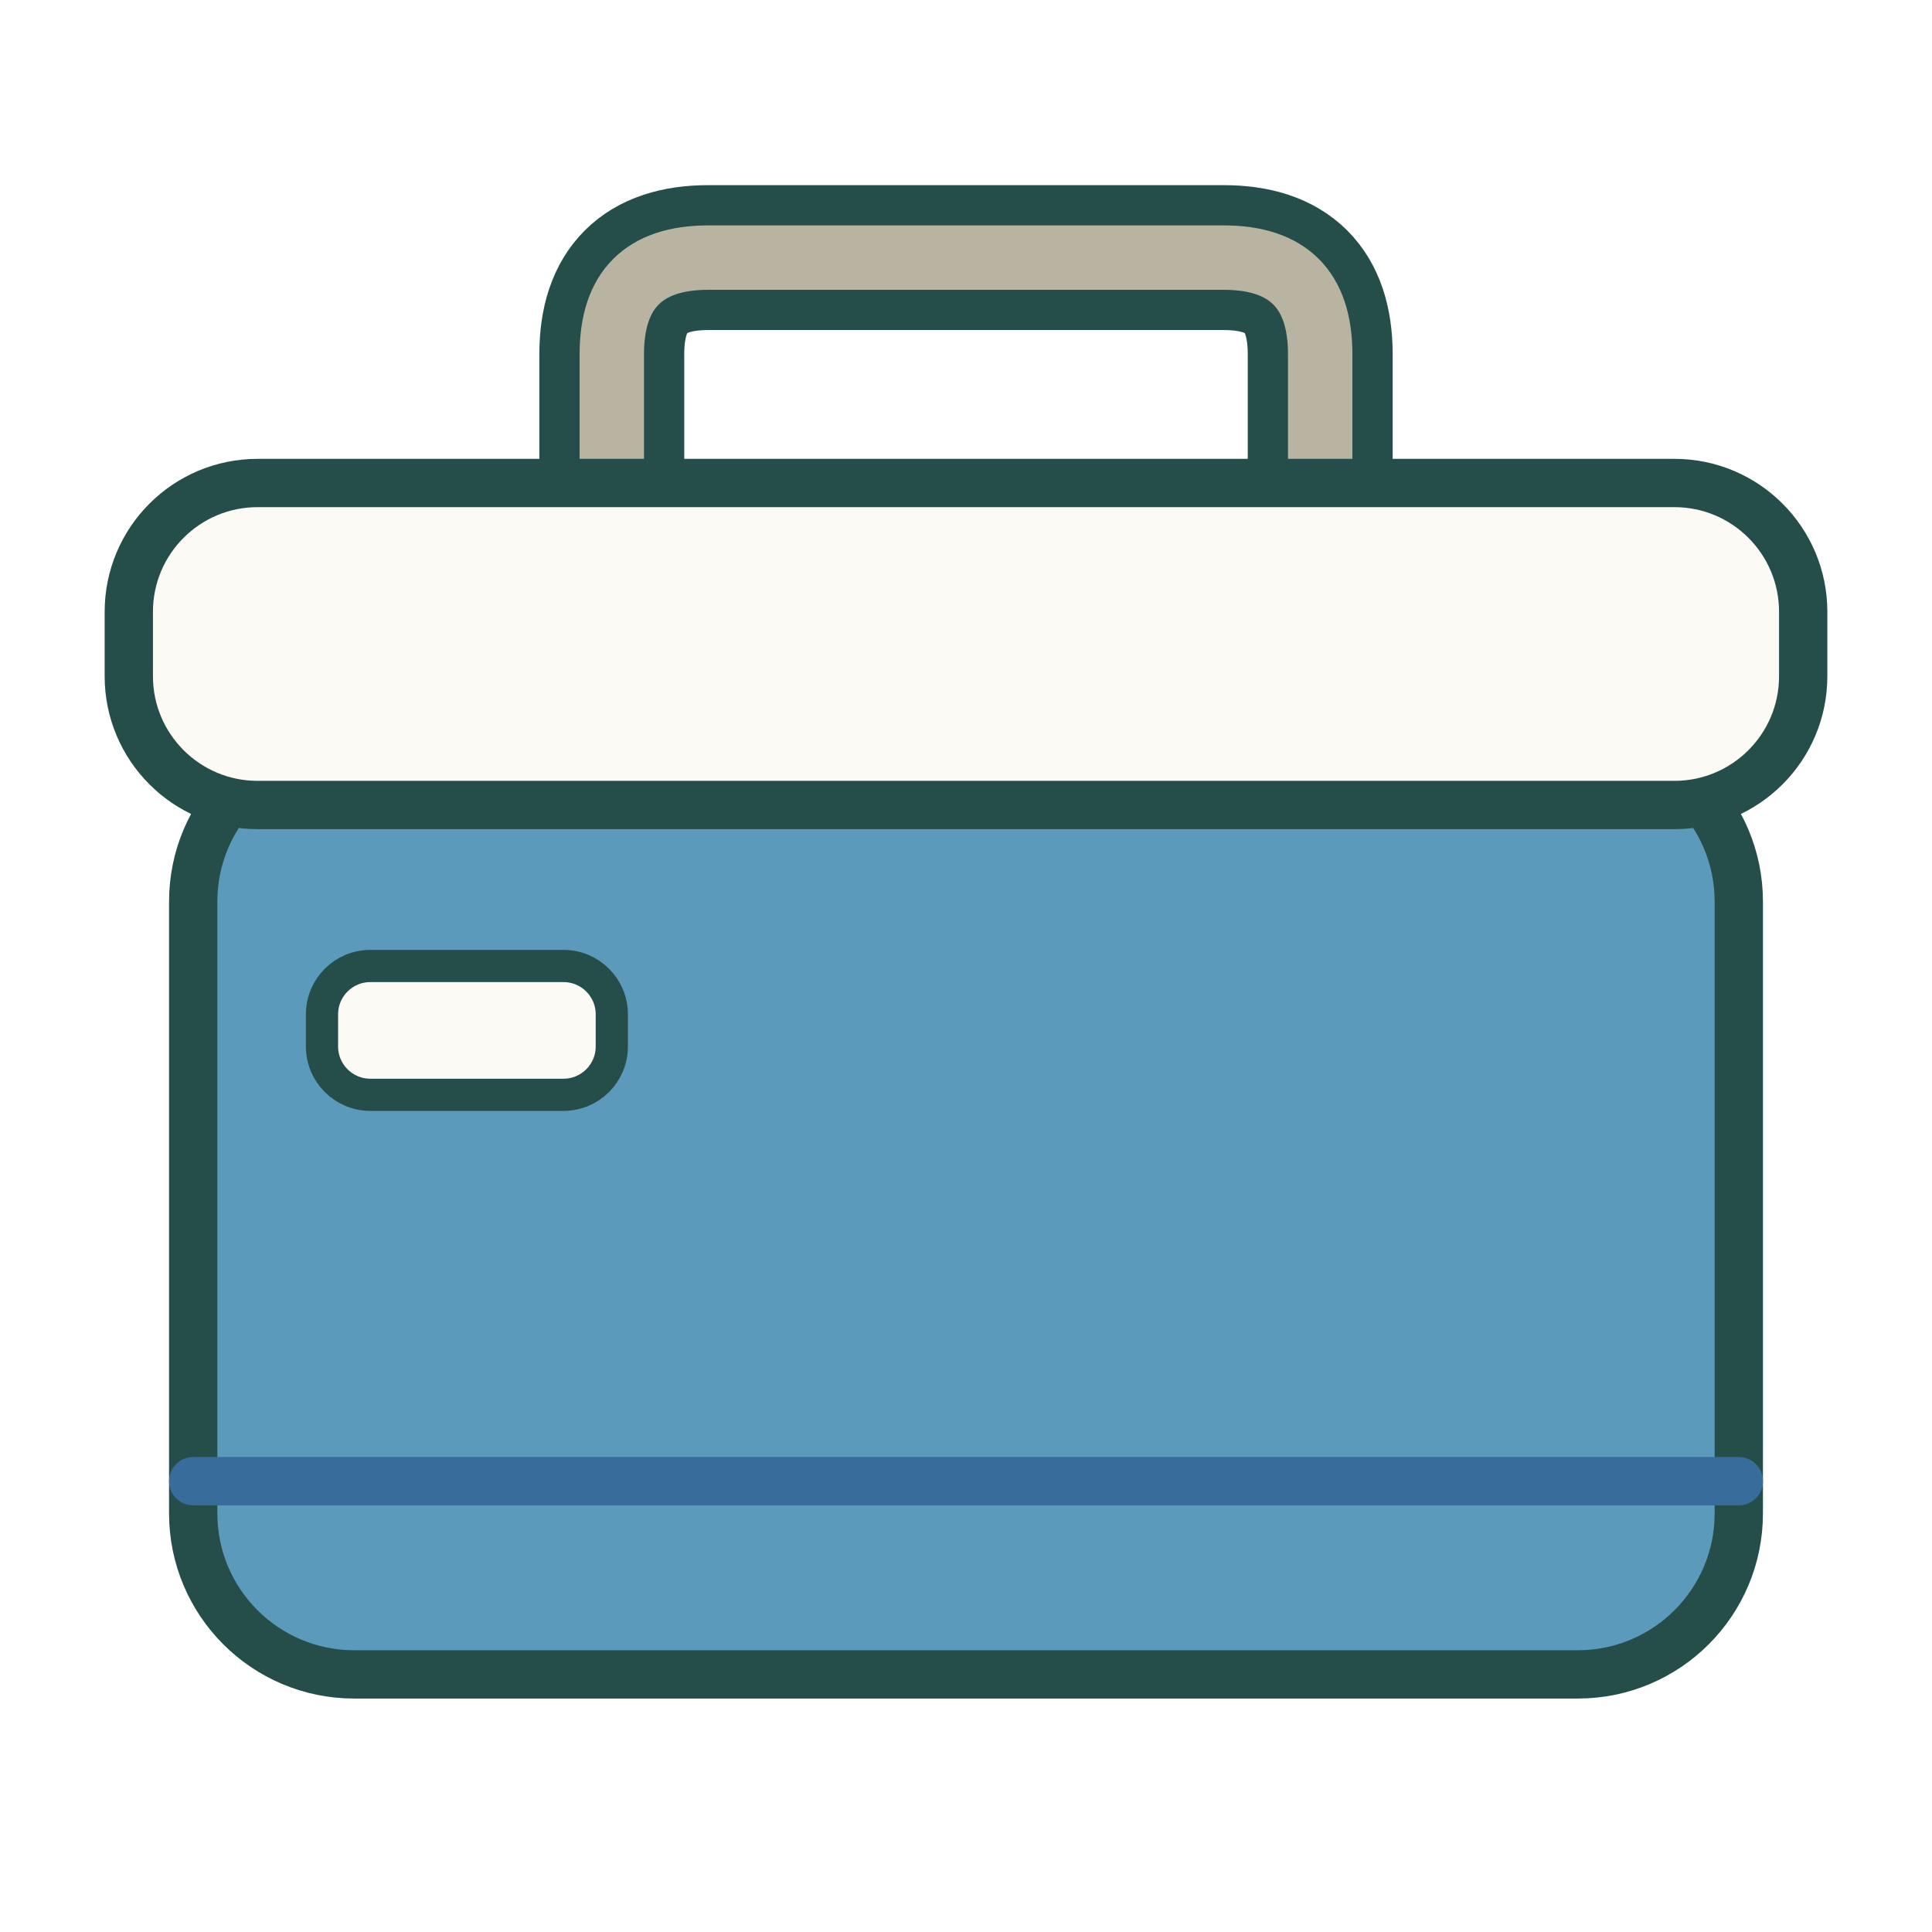
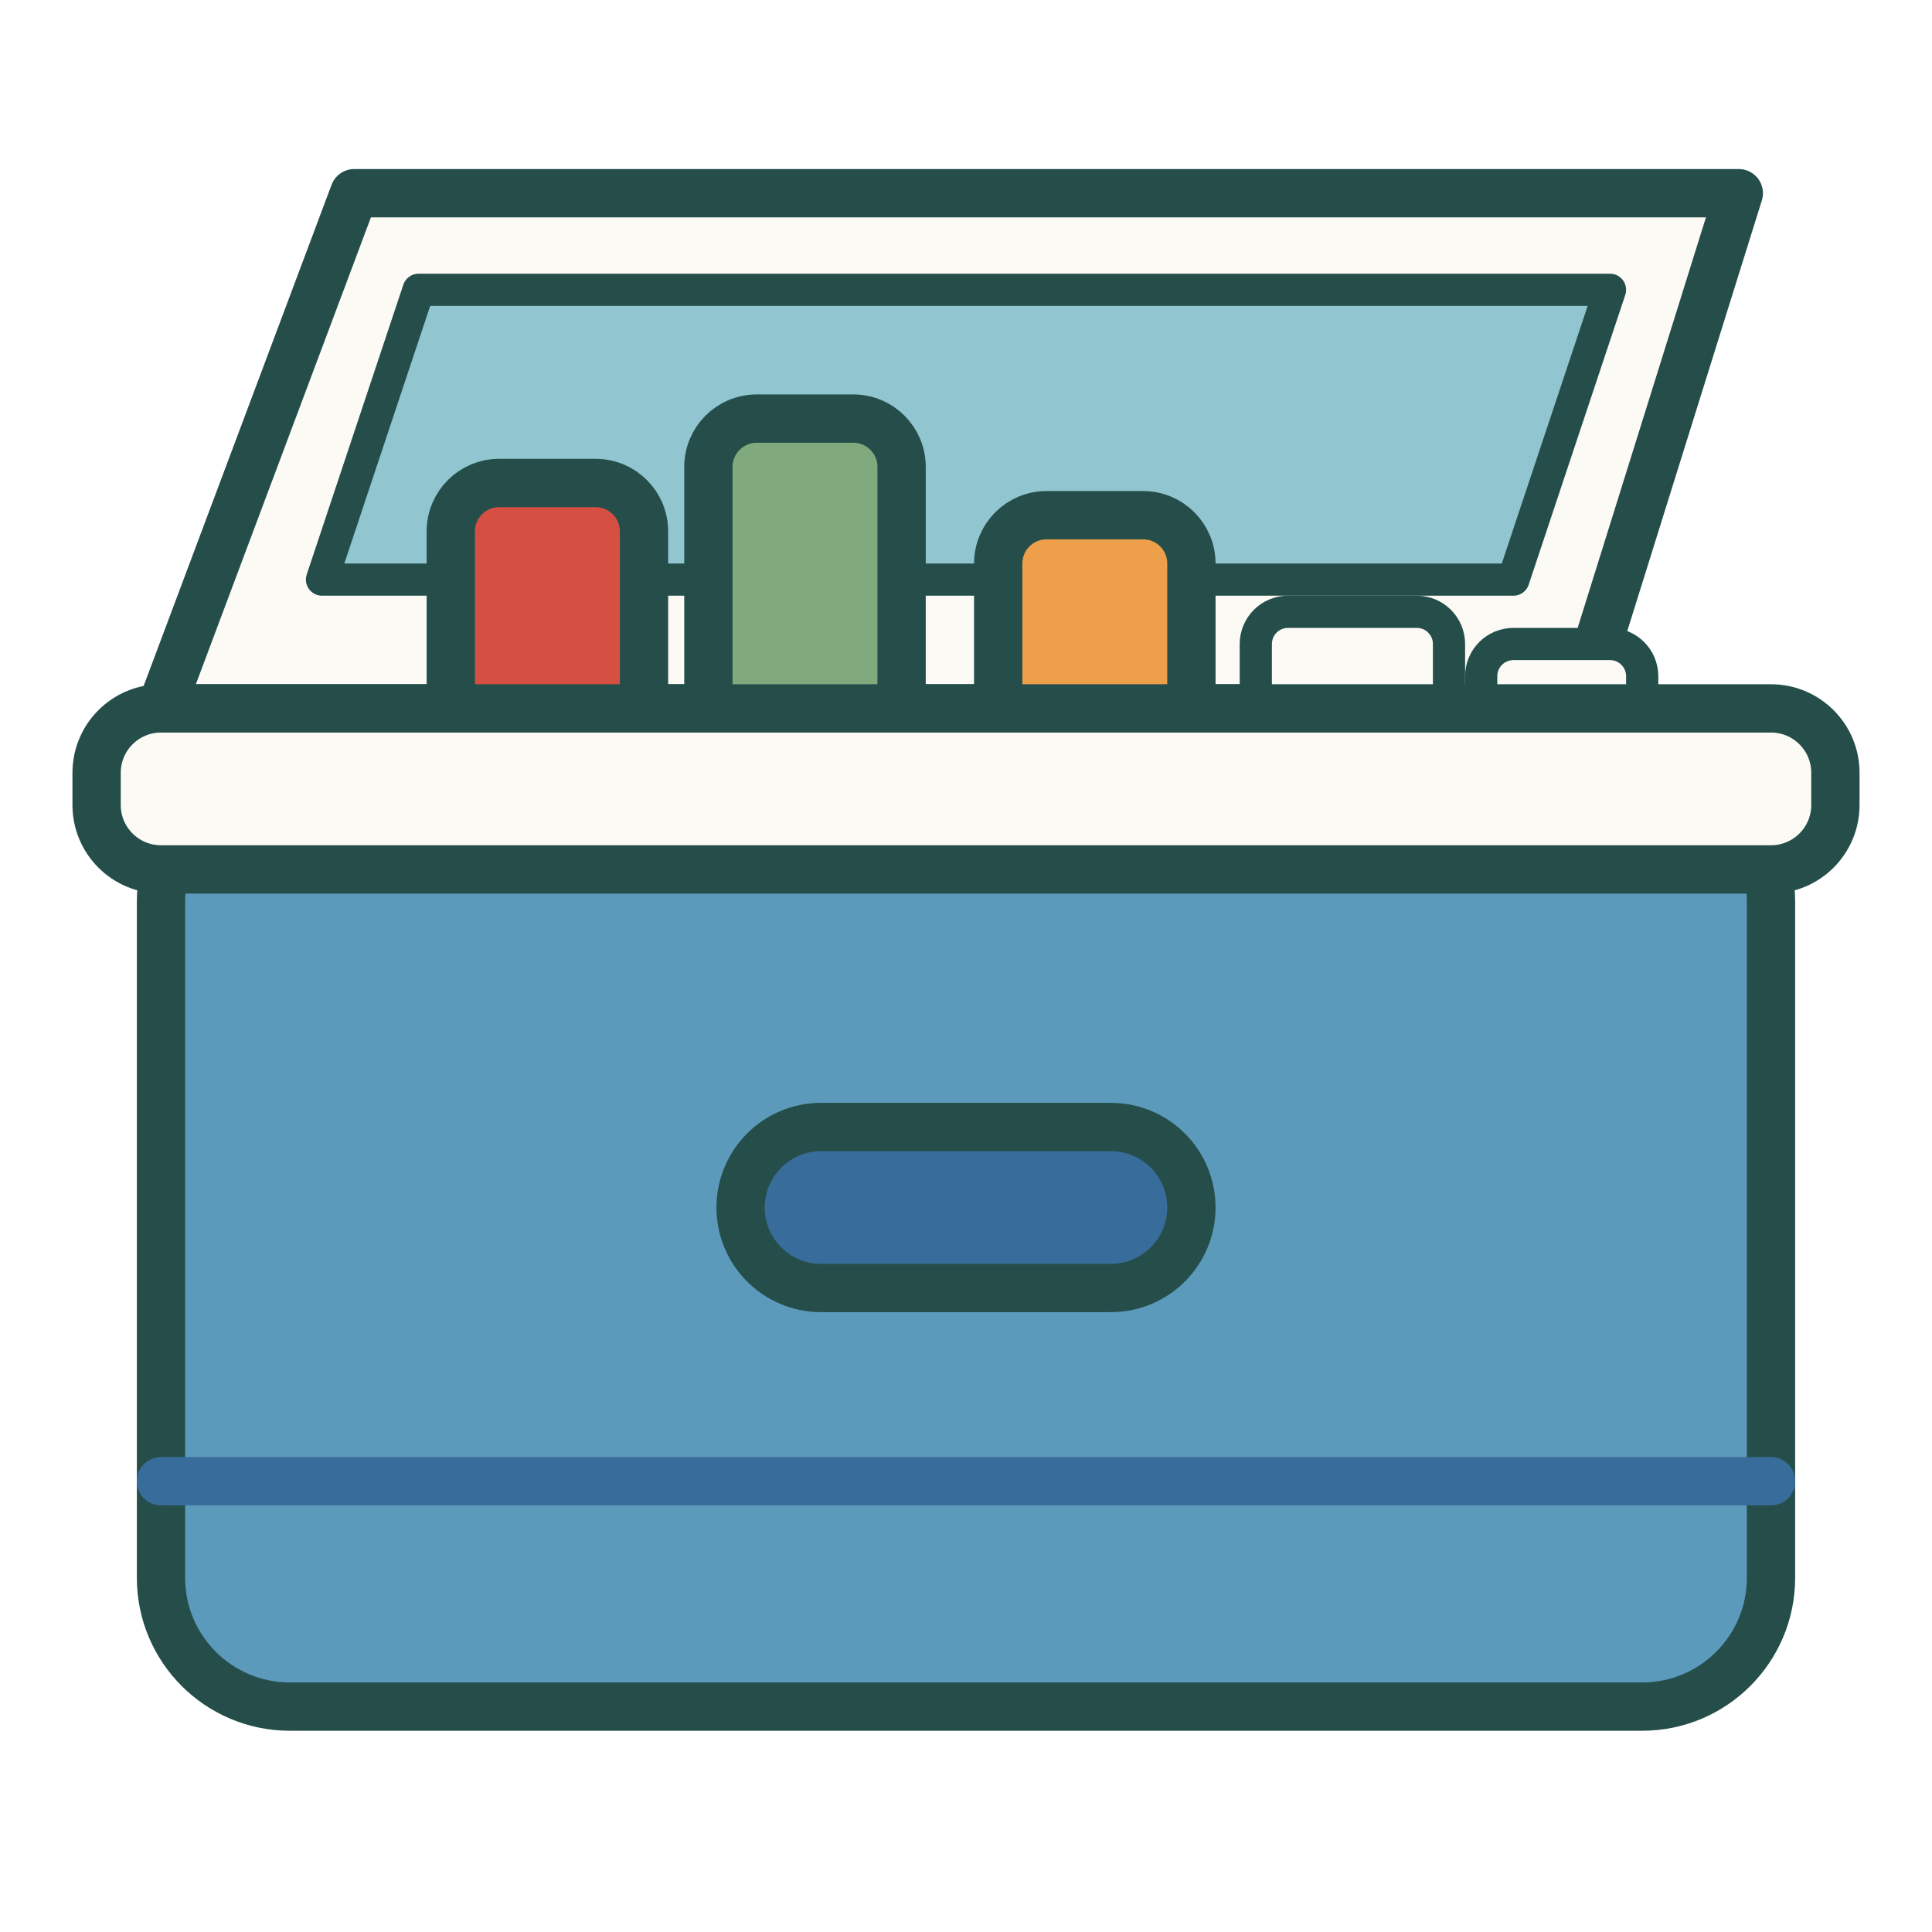
<svg xmlns="http://www.w3.org/2000/svg" viewBox="0 0 120 120">
  <g fill="none" stroke="#254E4B" stroke-width="3" stroke-linecap="round" stroke-linejoin="round">
-     <path d="M38 30V22Q38 16 44 16H76Q82 16 82 22V30" stroke="#254E4B" stroke-width="9" />
-     <path d="M38 30V22Q38 16 44 16H76Q82 16 82 22V30" stroke="#B9B4A2" stroke-width="4" />
-     <rect x="12" y="46" width="96" height="58" rx="10" fill="#5B9ABA" />
-     <rect x="8" y="30" width="104" height="20" rx="8" fill="#FCFAF4" />
-     <rect x="20" y="60" width="18" height="8" rx="3" fill="#FCFAF4" stroke-width="2" />
-     <path d="M12 92H108" stroke="#386C9A" stroke-width="3" />
+     <path d="M10 44L22 12H108L98 44Z" fill="#FCFAF4" />
+     <path d="M26 18H100L94 36H20Z" fill="#91C5D0" stroke-width="2" />
+     <rect x="28" y="30" width="12" height="26" rx="3" fill="#D64F43" />
+     <rect x="44" y="26" width="12" height="30" rx="3" fill="#80A97D" />
+     <rect x="62" y="32" width="12" height="24" rx="3" fill="#EE9F4A" />
+     <rect x="78" y="38" width="12" height="12" rx="2" fill="#FCFAF4" stroke-width="2" />
+     <rect x="92" y="40" width="10" height="10" rx="2" fill="#FCFAF4" stroke-width="2" />
+     <rect x="18" y="44" width="10" height="10" rx="2" fill="#FCFAF4" stroke-width="2" />
+     <rect x="10" y="48" width="100" height="58" rx="8" fill="#5B9ABA" />
+     <rect x="6" y="44" width="108" height="10" rx="4" fill="#FCFAF4" />
+     <rect x="46" y="70" width="28" height="10" rx="5" fill="#386C9A" />
+     <path d="M10 92H110" stroke="#386C9A" stroke-width="3" />
  </g>
</svg>
